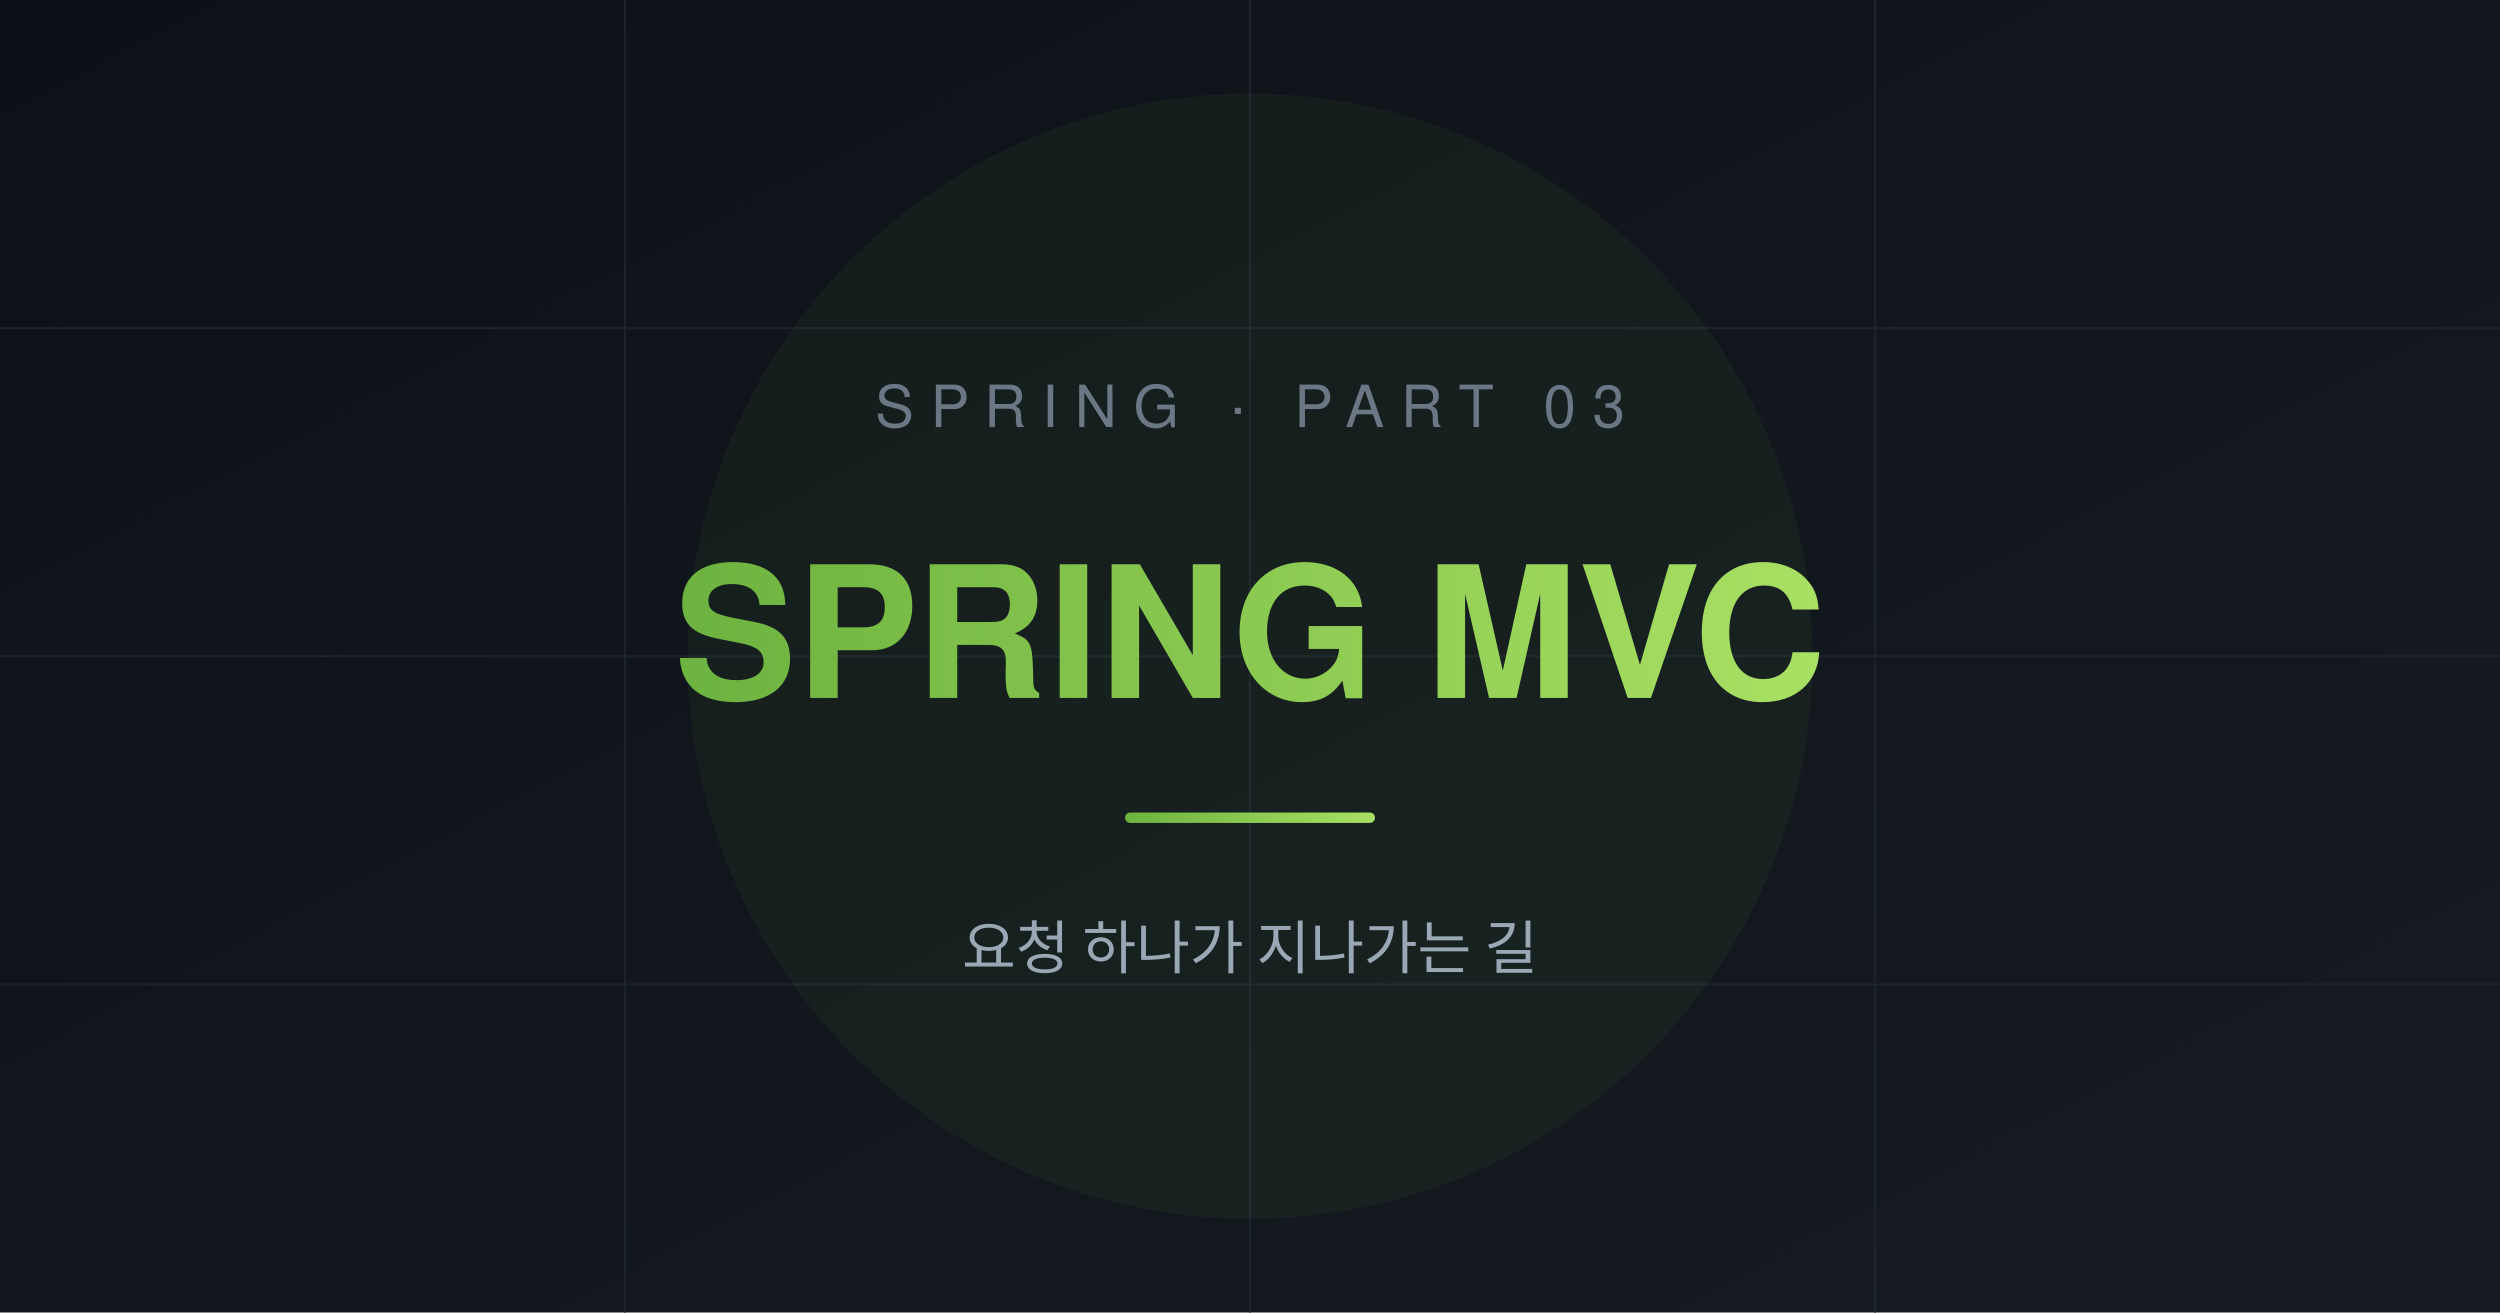
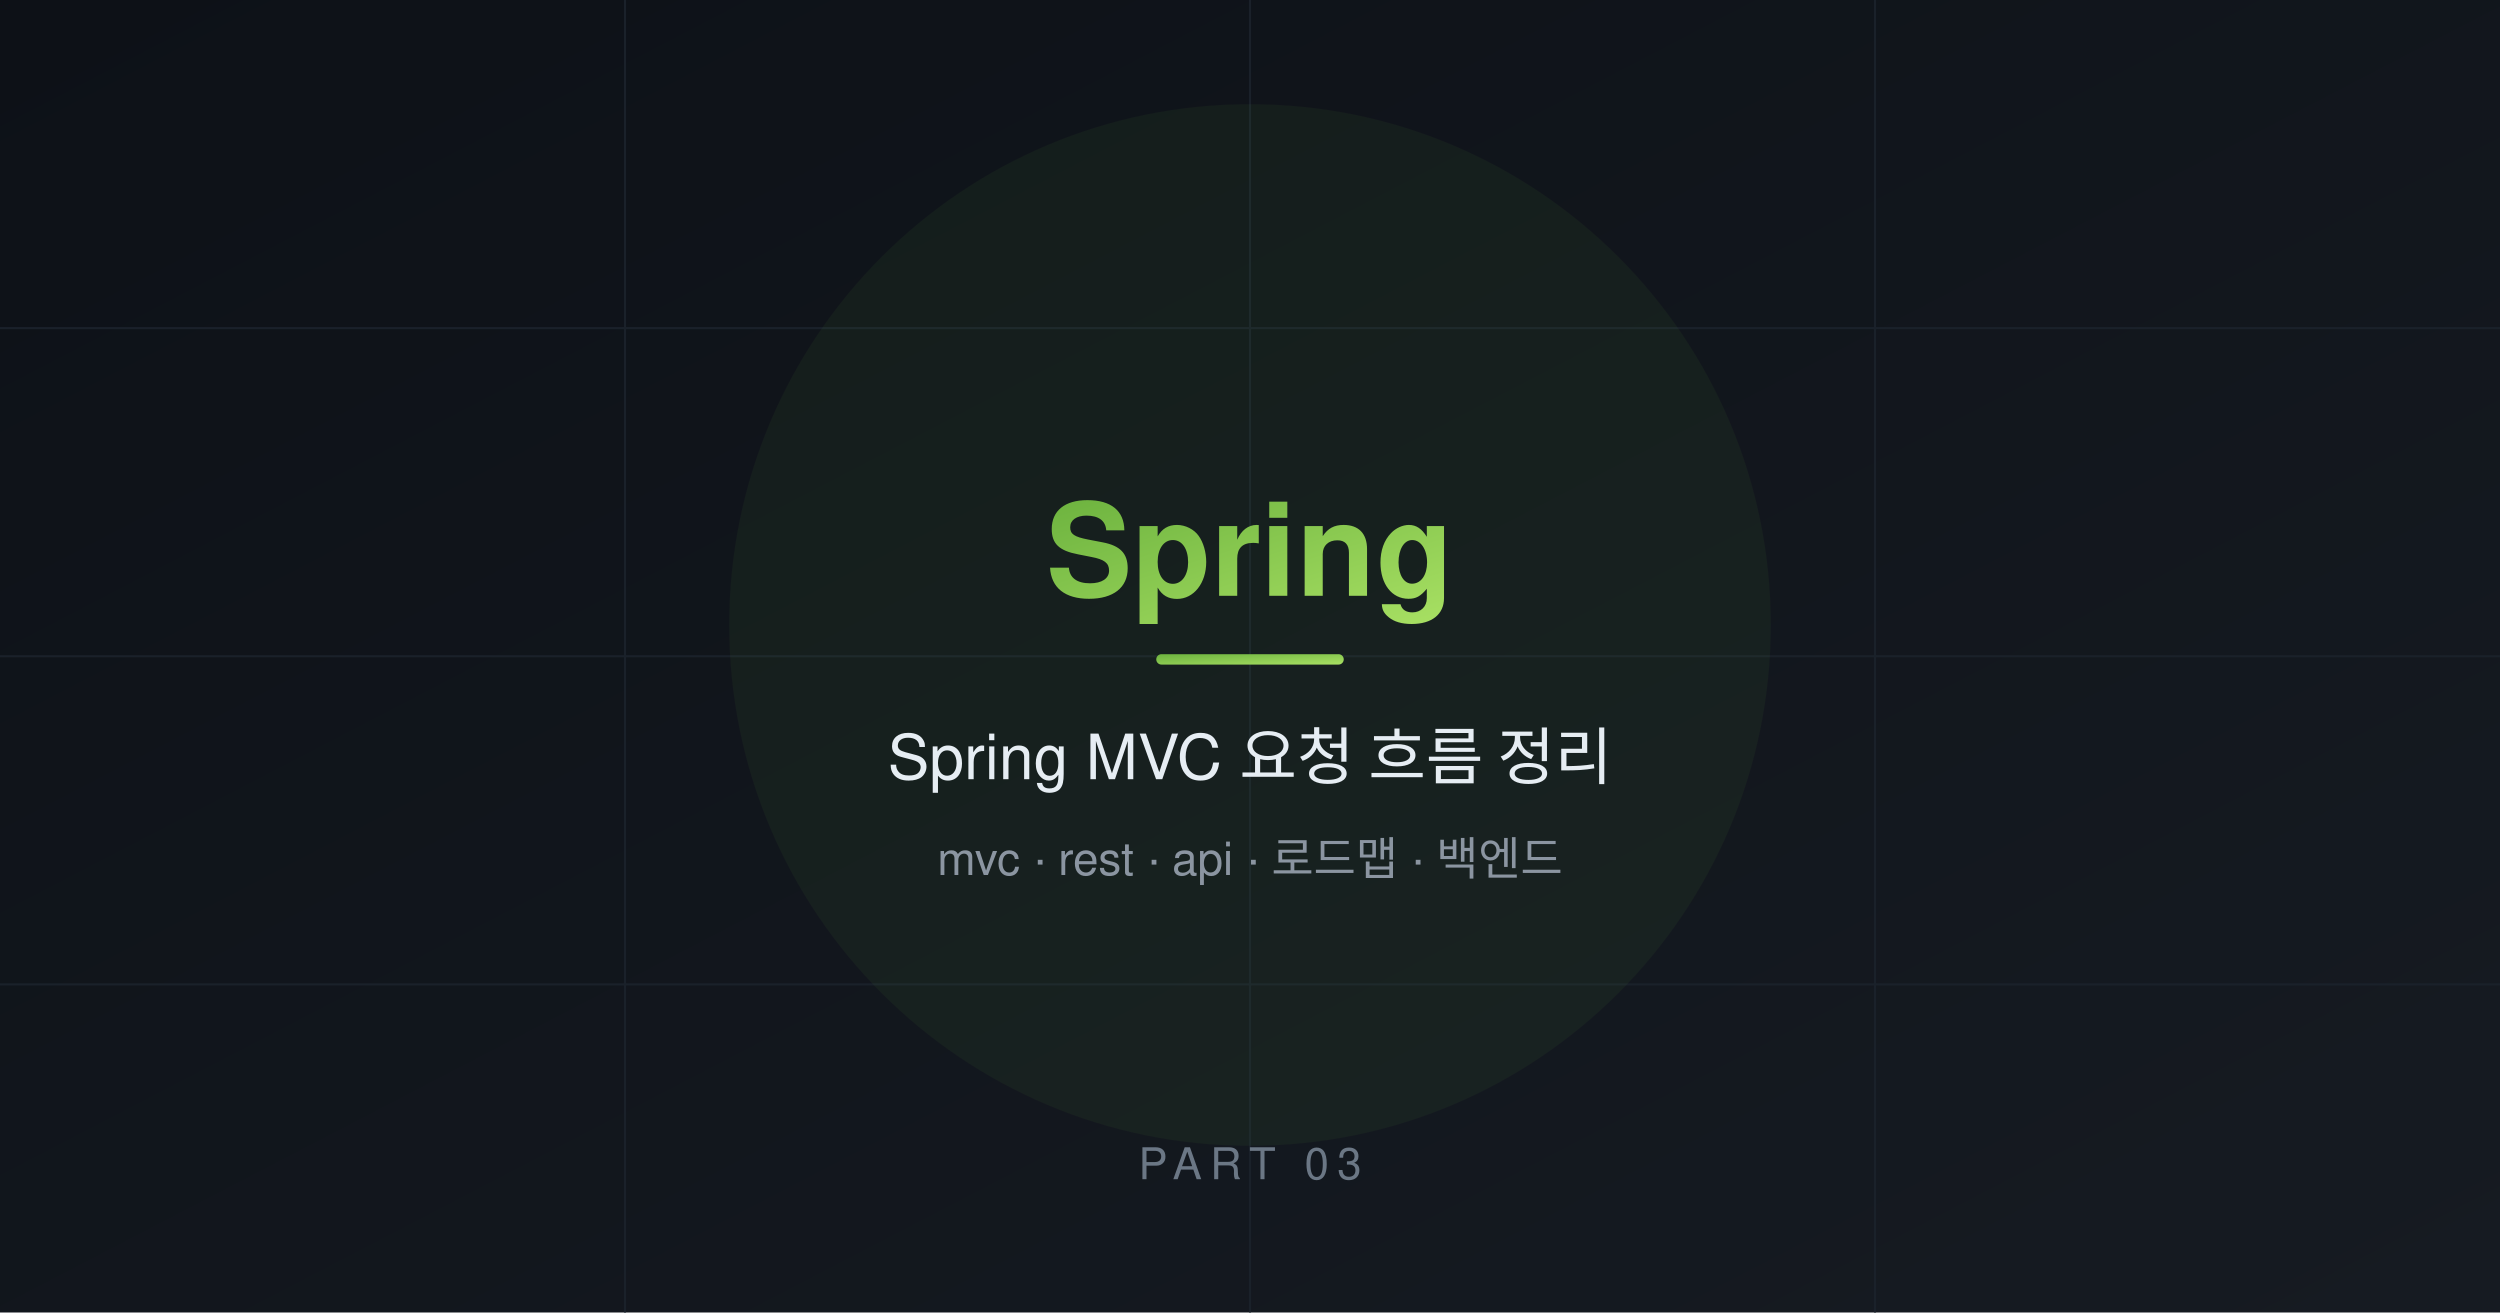
<svg xmlns="http://www.w3.org/2000/svg" viewBox="0 0 1200 630" width="1200" height="630">
  <defs>
    <linearGradient id="bg" x1="0" y1="0" x2="1" y2="1">
      <stop offset="0%" stop-color="#0d1117" />
      <stop offset="100%" stop-color="#161b22" />
    </linearGradient>
-     <linearGradient id="accent" x1="0" y1="0" x2="1" y2="0">
+     <linearGradient id="accent" x1="0" y1="0" x2="1" y2="1">
      <stop offset="0%" stop-color="#6db33f" />
      <stop offset="100%" stop-color="#a8e063" />
    </linearGradient>
  </defs>
  <rect width="1200" height="630" fill="url(#bg)" />
-   <g stroke="#1c232c" stroke-width="1">
+   <g stroke="#1a212a" stroke-width="1">
    <path d="M0 157.5H1200M0 315H1200M0 472.5H1200M300 0V630M600 0V630M900 0V630" />
  </g>
-   <circle cx="600" cy="315" r="270" fill="#6db33f" opacity="0.06" />
-   <text x="600" y="205" text-anchor="middle" font-family="Helvetica, Arial, sans-serif" font-size="28" fill="#6b7785" letter-spacing="8">SPRING · PART 03</text>
-   <text x="600" y="335" text-anchor="middle" font-family="Helvetica, Arial, sans-serif" font-size="88" font-weight="bold" fill="url(#accent)">SPRING MVC</text>
-   <rect x="540" y="390" width="120" height="5" rx="2.5" fill="url(#accent)" />
-   <text x="600" y="465" text-anchor="middle" font-family="Helvetica, Arial, sans-serif" font-size="28" fill="#9aa7b4">요청 하나가 지나가는 길</text>
+   <circle cx="600" cy="300" r="250" fill="#6db33f" opacity="0.06" />
+   <text x="600" y="286" text-anchor="middle" font-family="'Helvetica Neue', Helvetica, Arial, 'Apple SD Gothic Neo', 'Malgun Gothic', sans-serif" font-size="62" font-weight="bold" fill="url(#accent)">Spring</text>
+   <rect x="555" y="314" width="90" height="5" rx="2.5" fill="url(#accent)" />
+   <text x="600" y="374" text-anchor="middle" font-family="'Helvetica Neue', Helvetica, Arial, 'Apple SD Gothic Neo', 'Malgun Gothic', sans-serif" font-size="30" fill="#e6edf3">Spring MVC 요청 흐름 정리</text>
+   <text x="600" y="420" text-anchor="middle" font-family="'Helvetica Neue', Helvetica, Arial, 'Apple SD Gothic Neo', 'Malgun Gothic', sans-serif" font-size="22" fill="#8b95a1">mvc · rest · api · 로드맵 · 백엔드</text>
+   <text x="600" y="566" text-anchor="middle" font-family="'Helvetica Neue', Helvetica, Arial, 'Apple SD Gothic Neo', 'Malgun Gothic', sans-serif" font-size="21" fill="#6b7785" letter-spacing="4">PART 03</text>
</svg>
